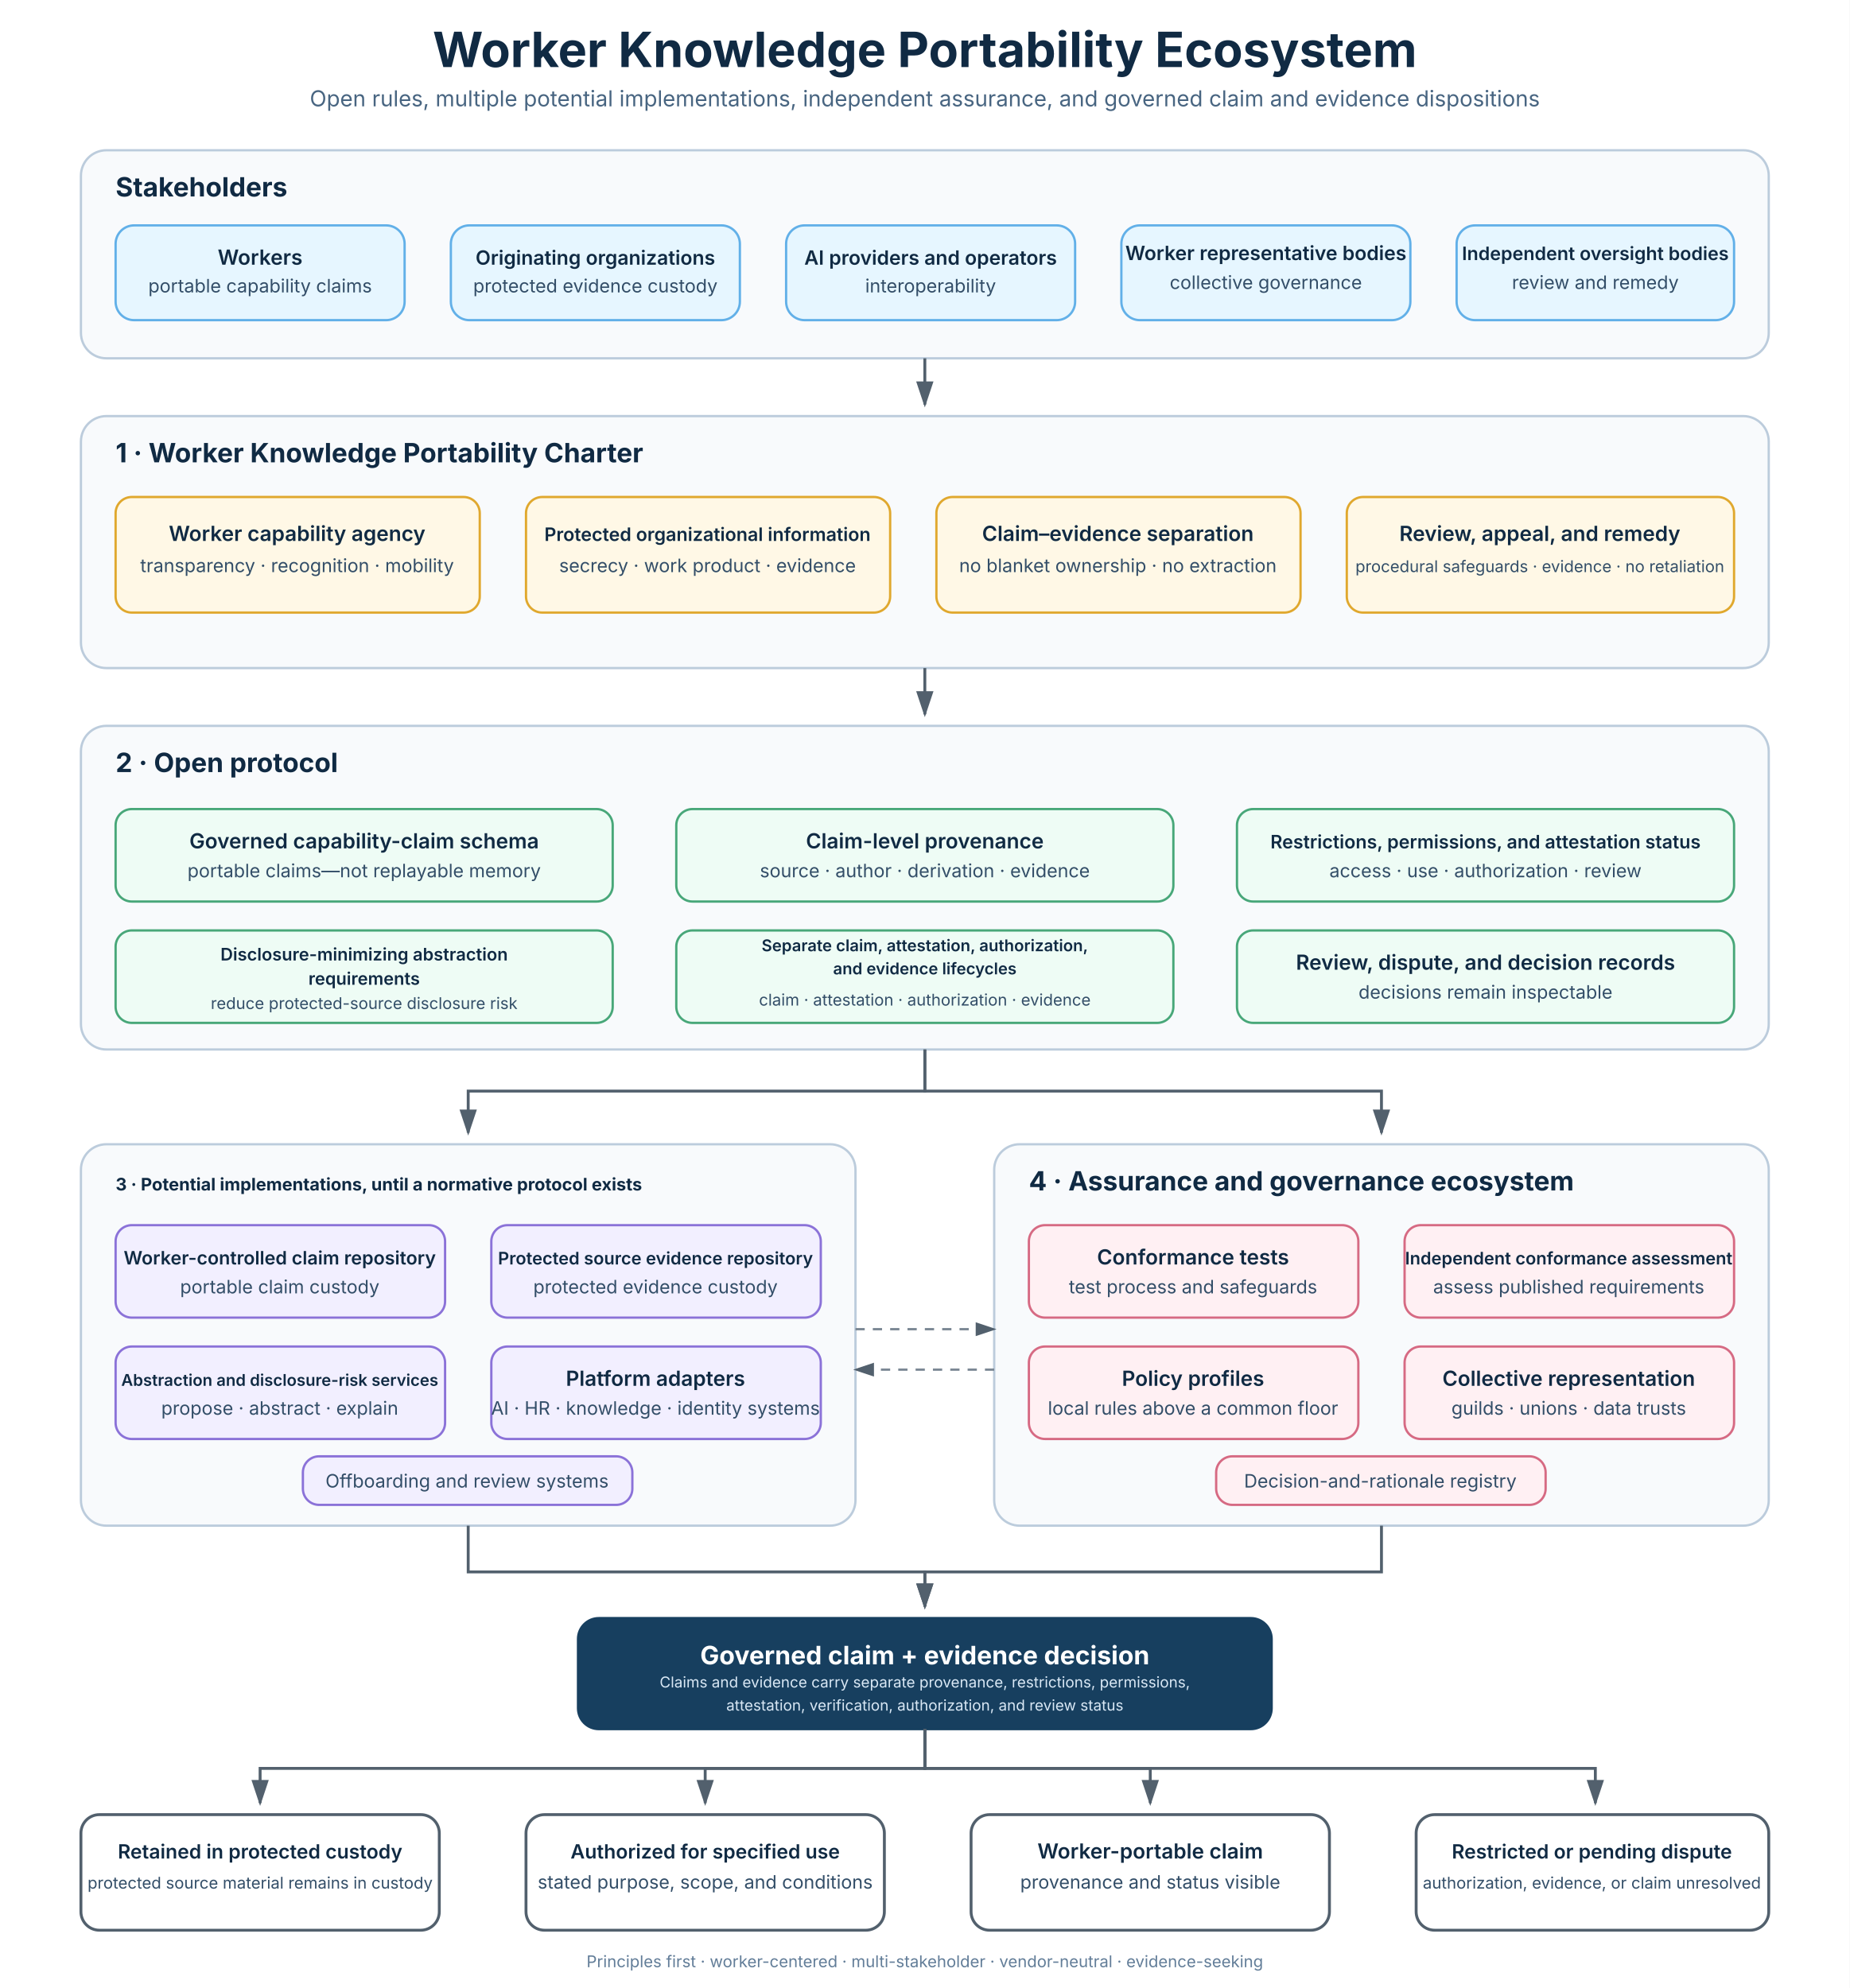
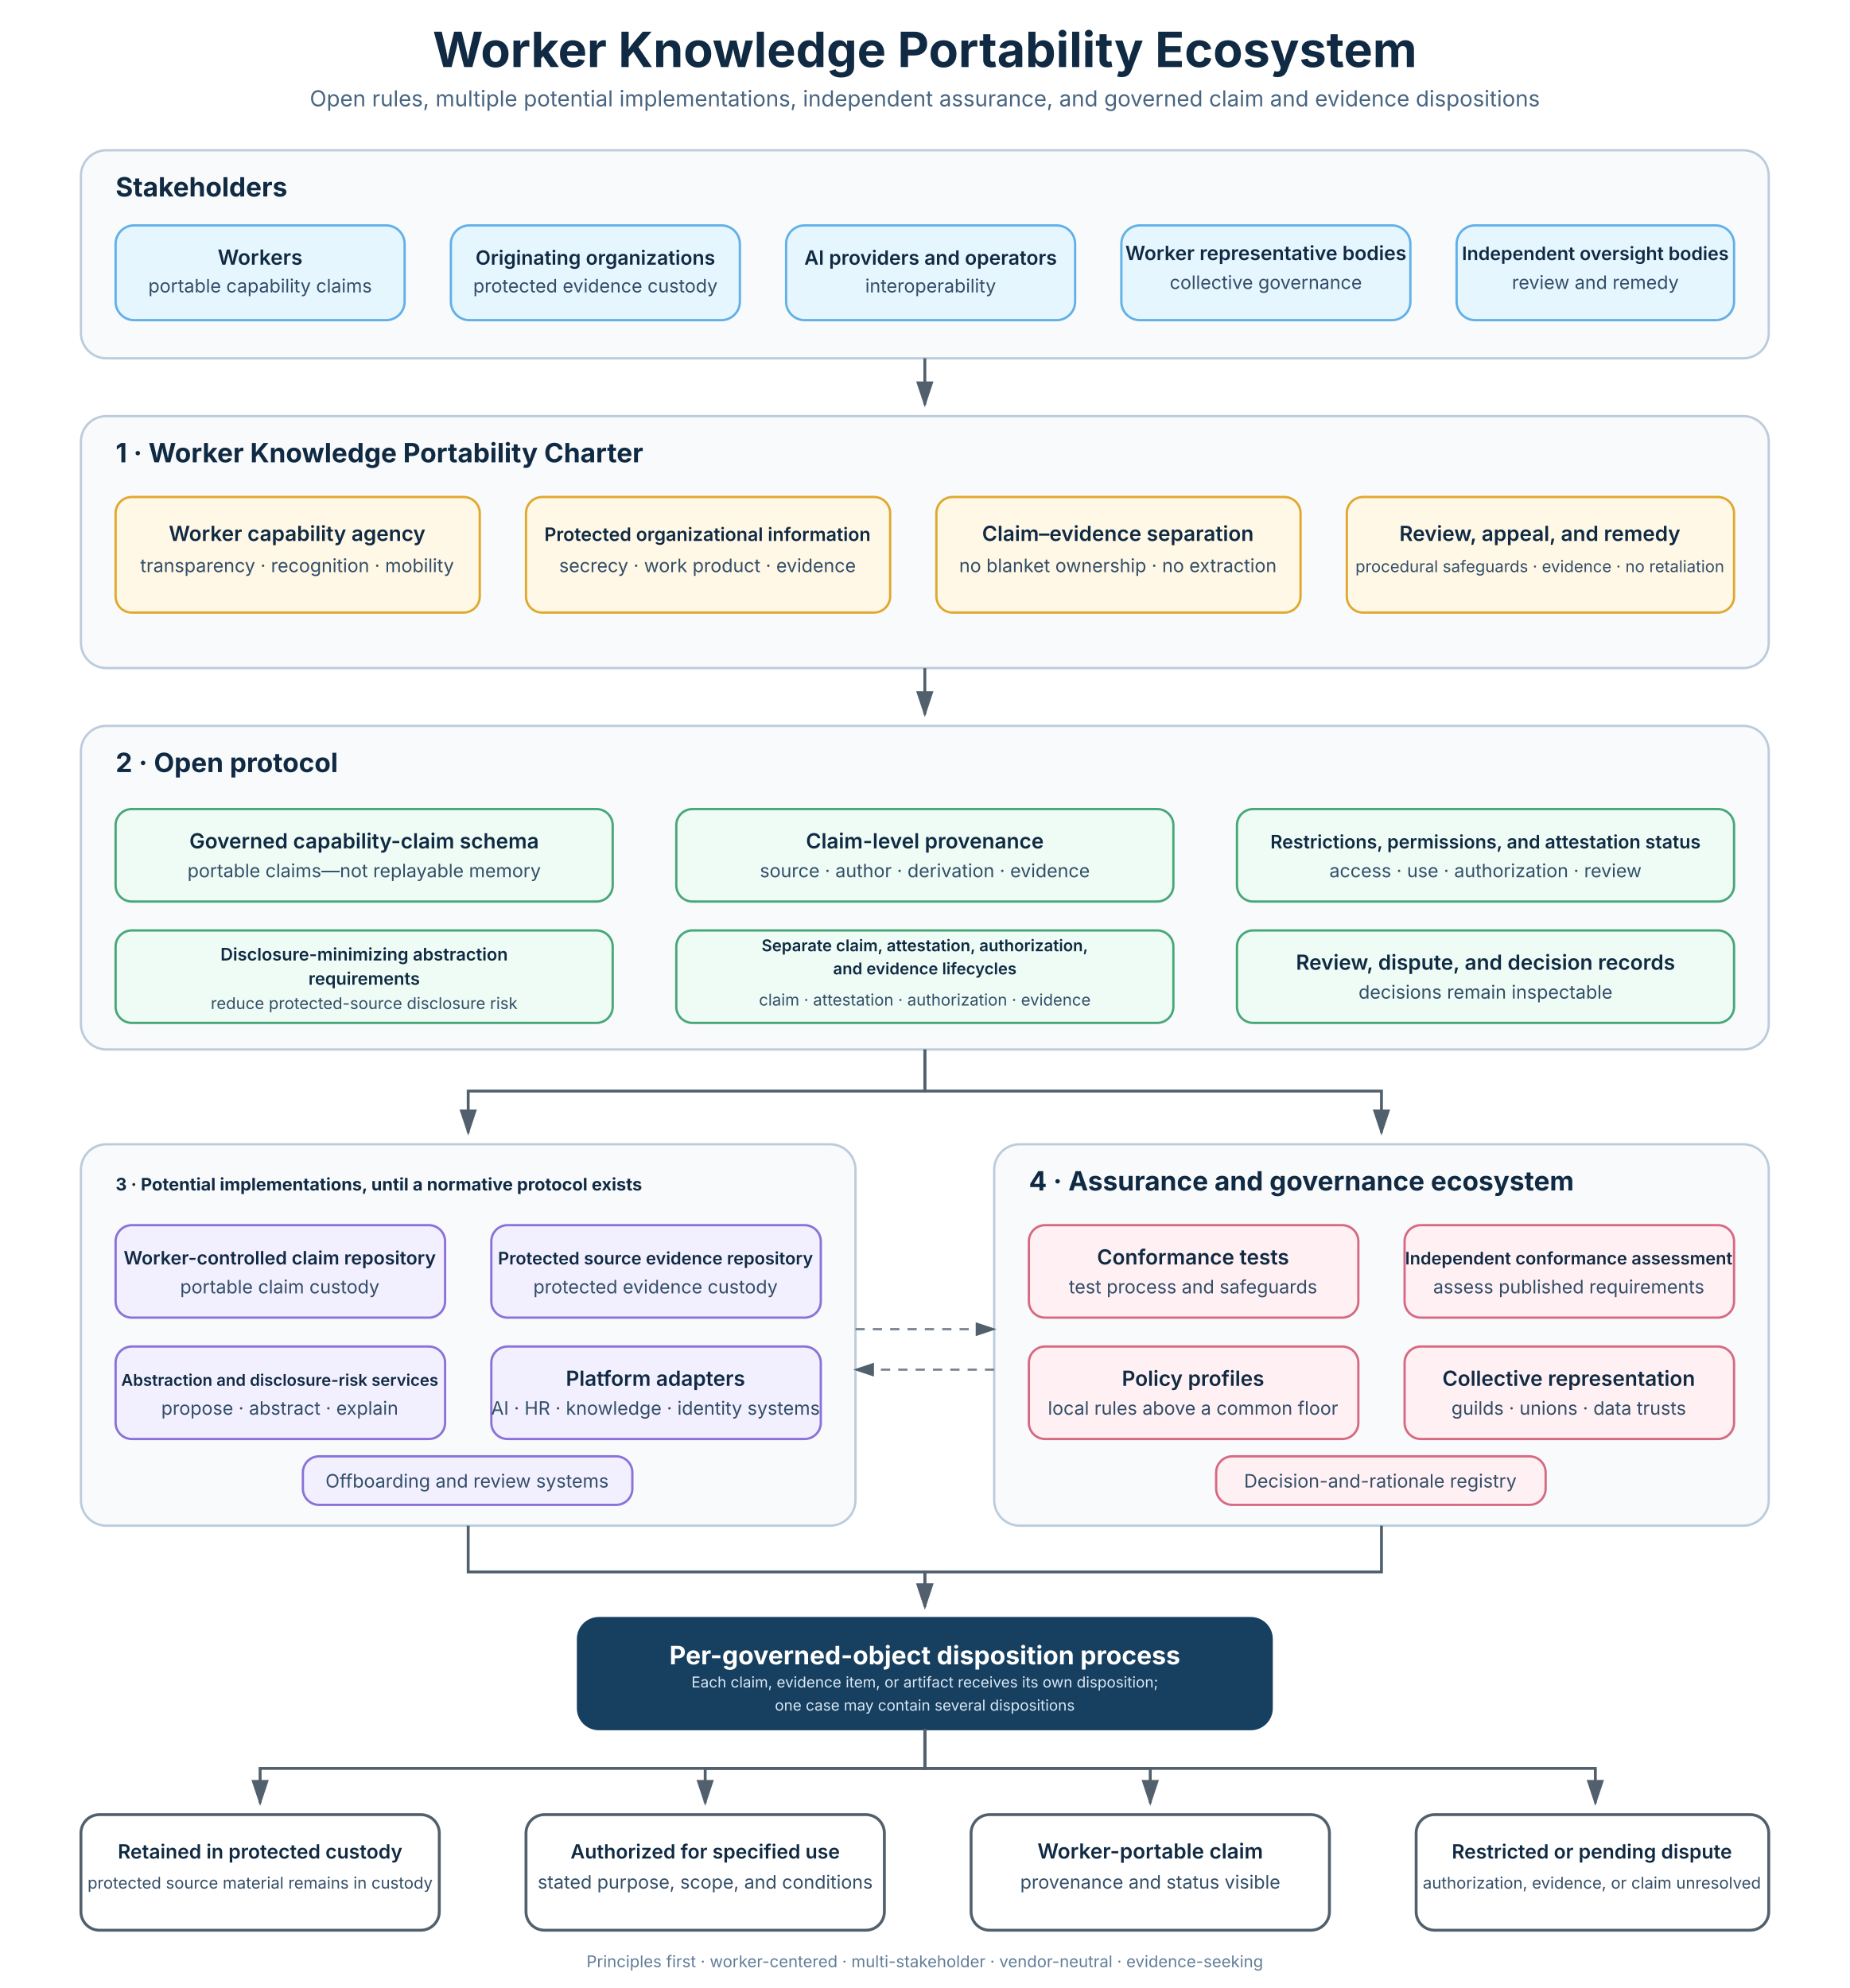
<svg xmlns="http://www.w3.org/2000/svg" width="1600" height="1720" viewBox="0 0 1600 1720" role="img" aria-labelledby="title desc">
  <defs>
    <marker id="arrow" markerWidth="10" markerHeight="10" refX="8" refY="3" orient="auto" markerUnits="strokeWidth">
      <path d="M0,0 L0,6 L9,3 z" fill="#52606d" />
    </marker>
    <style>
      .title { font: 700 42px -apple-system, BlinkMacSystemFont, "Segoe UI", sans-serif; fill: #102a43; }
      .subtitle { font: 400 19px -apple-system, BlinkMacSystemFont, "Segoe UI", sans-serif; fill: #486581; }
      .section { font: 700 23px -apple-system, BlinkMacSystemFont, "Segoe UI", sans-serif; fill: #102a43; }
      .section[font-size="15"] { font-size: 15px; }
      .label { font: 600 18px -apple-system, BlinkMacSystemFont, "Segoe UI", sans-serif; fill: #102a43; }
      .label[font-size="17"] { font-size: 17px; }
      .label[font-size="16"] { font-size: 16px; }
      .label[font-size="15"] { font-size: 15px; }
      .label[font-size="14"] { font-size: 14px; }
      .small { font: 400 16px -apple-system, BlinkMacSystemFont, "Segoe UI", sans-serif; fill: #334e68; }
      .small[font-size="14"] { font-size: 14px; }
      .tiny { font: 400 14px -apple-system, BlinkMacSystemFont, "Segoe UI", sans-serif; fill: #627d98; }
      .line { stroke: #52606d; stroke-width: 2.5; fill: none; marker-end: url(#arrow); }
      .feedback { stroke: #7b8794; stroke-width: 2; stroke-dasharray: 8 7; fill: none; marker-end: url(#arrow); }
      .group { fill: #f8fafc; stroke: #bcccdc; stroke-width: 2; rx: 22; }
      .stakeholder { fill: #e6f6ff; stroke: #62b0e8; stroke-width: 2; rx: 16; }
      .principle { fill: #fff8e6; stroke: #e0a82e; stroke-width: 2; rx: 14; }
      .protocol { fill: #eefcf5; stroke: #48a779; stroke-width: 2; rx: 14; }
      .implementation { fill: #f2efff; stroke: #8b72d8; stroke-width: 2; rx: 14; }
-       .trust { fill: #fff0f3; stroke: #d66a83; stroke-width: 2; rx: 14; }
+       .assurance { fill: #fff0f3; stroke: #d66a83; stroke-width: 2; rx: 14; }
      .output { fill: #ffffff; stroke: #52606d; stroke-width: 2.5; rx: 16; }
      .core { fill: #173f5f; stroke: #173f5f; stroke-width: 2; rx: 18; }
      .coretext { font: 700 22px -apple-system, BlinkMacSystemFont, "Segoe UI", sans-serif; fill: #ffffff; }
      .coretiny { font: 400 15px -apple-system, BlinkMacSystemFont, "Segoe UI", sans-serif; fill: #d9e8f5; }
      .coretiny[font-size="13"] { font-size: 13px; }
    </style>
  </defs>
  <rect width="1600" height="1720" fill="#ffffff" />
  <text x="800" y="58" text-anchor="middle" class="title">Worker Knowledge Portability Ecosystem</text>
  <text x="800" y="92" text-anchor="middle" class="subtitle">Open rules, multiple potential implementations, independent assurance, and governed claim and evidence dispositions</text>
  <rect x="70" y="130" width="1460" height="180" class="group" />
  <text x="100" y="170" class="section">Stakeholders</text>
  <rect x="100" y="195" width="250" height="82" class="stakeholder" />
  <text x="225" y="229" text-anchor="middle" class="label">Workers</text>
  <text x="225" y="253" text-anchor="middle" class="small">portable capability claims</text>
  <rect x="390" y="195" width="250" height="82" class="stakeholder" />
  <text x="515" y="229" text-anchor="middle" class="label" font-size="17">Originating organizations</text>
  <text x="515" y="253" text-anchor="middle" class="small">protected evidence custody</text>
  <rect x="680" y="195" width="250" height="82" class="stakeholder" />
  <text x="805" y="229" text-anchor="middle" class="label" font-size="17">AI providers and operators</text>
  <text x="805" y="253" text-anchor="middle" class="small">interoperability</text>
  <rect x="970" y="195" width="250" height="82" class="stakeholder" />
  <text x="1095" y="225" text-anchor="middle" class="label" font-size="17">Worker representative bodies</text>
  <text x="1095" y="250" text-anchor="middle" class="small">collective governance</text>
  <rect x="1260" y="195" width="240" height="82" class="stakeholder" />
  <text x="1380" y="225" text-anchor="middle" class="label" font-size="16">Independent oversight bodies</text>
  <text x="1380" y="250" text-anchor="middle" class="small">review and remedy</text>
  <path d="M800 310 L800 350" class="line" />
  <rect x="70" y="360" width="1460" height="218" class="group" />
  <text x="100" y="400" class="section">1 · Worker Knowledge Portability Charter</text>
  <rect x="100" y="430" width="315" height="100" class="principle" />
  <text x="257" y="468" text-anchor="middle" class="label">Worker capability agency</text>
  <text x="257" y="495" text-anchor="middle" class="small">transparency · recognition · mobility</text>
  <rect x="455" y="430" width="315" height="100" class="principle" />
  <text x="612" y="468" text-anchor="middle" class="label" font-size="16">Protected organizational information</text>
  <text x="612" y="495" text-anchor="middle" class="small">secrecy · work product · evidence</text>
  <rect x="810" y="430" width="315" height="100" class="principle" />
  <text x="967" y="468" text-anchor="middle" class="label">Claim–evidence separation</text>
  <text x="967" y="495" text-anchor="middle" class="small">no blanket ownership · no extraction</text>
  <rect x="1165" y="430" width="335" height="100" class="principle" />
  <text x="1332" y="468" text-anchor="middle" class="label">Review, appeal, and remedy</text>
  <text x="1332" y="495" text-anchor="middle" class="small" font-size="14">procedural safeguards · evidence · no retaliation</text>
  <path d="M800 578 L800 618" class="line" />
  <rect x="70" y="628" width="1460" height="280" class="group" />
  <text x="100" y="668" class="section">2 · Open protocol</text>
  <rect x="100" y="700" width="430" height="80" class="protocol" />
  <text x="315" y="734" text-anchor="middle" class="label">Governed capability-claim schema</text>
  <text x="315" y="759" text-anchor="middle" class="small">portable claims—not replayable memory</text>
  <rect x="585" y="700" width="430" height="80" class="protocol" />
  <text x="800" y="734" text-anchor="middle" class="label">Claim-level provenance</text>
  <text x="800" y="759" text-anchor="middle" class="small">source · author · derivation · evidence</text>
  <rect x="1070" y="700" width="430" height="80" class="protocol" />
  <text x="1285" y="734" text-anchor="middle" class="label" font-size="16">Restrictions, permissions, and attestation status</text>
  <text x="1285" y="759" text-anchor="middle" class="small">access · use · authorization · review</text>
  <rect x="100" y="805" width="430" height="80" class="protocol" />
  <text x="315" y="831" text-anchor="middle" class="label" font-size="15">Disclosure-minimizing abstraction</text>
  <text x="315" y="852" text-anchor="middle" class="label" font-size="15">requirements</text>
  <text x="315" y="873" text-anchor="middle" class="small" font-size="14">reduce protected-source disclosure risk</text>
  <rect x="585" y="805" width="430" height="80" class="protocol" />
  <text x="800" y="823" text-anchor="middle" class="label" font-size="14">Separate claim, attestation, authorization,</text>
  <text x="800" y="843" text-anchor="middle" class="label" font-size="14">and evidence lifecycles</text>
  <text x="800" y="870" text-anchor="middle" class="small" font-size="14">claim · attestation · authorization · evidence</text>
  <rect x="1070" y="805" width="430" height="80" class="protocol" />
  <text x="1285" y="839" text-anchor="middle" class="label">Review, dispute, and decision records</text>
  <text x="1285" y="864" text-anchor="middle" class="small">decisions remain inspectable</text>
  <path d="M800 908 L800 944 L405 944 L405 980" class="line" />
  <path d="M800 908 L800 944 L1195 944 L1195 980" class="line" />
  <rect x="70" y="990" width="670" height="330" class="group" />
  <text x="100" y="1030" class="section" font-size="15">3 · Potential implementations, until a normative protocol exists</text>
  <rect x="100" y="1060" width="285" height="80" class="implementation" />
  <text x="242" y="1094" text-anchor="middle" class="label" font-size="16">Worker-controlled claim repository</text>
  <text x="242" y="1119" text-anchor="middle" class="small">portable claim custody</text>
  <rect x="425" y="1060" width="285" height="80" class="implementation" />
  <text x="567" y="1094" text-anchor="middle" class="label" font-size="15">Protected source evidence repository</text>
  <text x="567" y="1119" text-anchor="middle" class="small">protected evidence custody</text>
  <rect x="100" y="1165" width="285" height="80" class="implementation" />
  <text x="242" y="1199" text-anchor="middle" class="label" font-size="14">Abstraction and disclosure-risk services</text>
  <text x="242" y="1224" text-anchor="middle" class="small">propose · abstract · explain</text>
  <rect x="425" y="1165" width="285" height="80" class="implementation" />
  <text x="567" y="1199" text-anchor="middle" class="label">Platform adapters</text>
  <text x="567" y="1224" text-anchor="middle" class="small">AI · HR · knowledge · identity systems</text>
  <rect x="262" y="1260" width="285" height="42" class="implementation" />
  <text x="404" y="1287" text-anchor="middle" class="small">Offboarding and review systems</text>
  <rect x="860" y="990" width="670" height="330" class="group" />
  <text x="890" y="1030" class="section">4 · Assurance and governance ecosystem</text>
-   <rect x="890" y="1060" width="285" height="80" class="trust" />
+   <rect x="890" y="1060" width="285" height="80" class="assurance" />
  <text x="1032" y="1094" text-anchor="middle" class="label">Conformance tests</text>
  <text x="1032" y="1119" text-anchor="middle" class="small">test process and safeguards</text>
-   <rect x="1215" y="1060" width="285" height="80" class="trust" />
+   <rect x="1215" y="1060" width="285" height="80" class="assurance" />
  <text x="1357" y="1094" text-anchor="middle" class="label" font-size="15">Independent conformance assessment</text>
  <text x="1357" y="1119" text-anchor="middle" class="small">assess published requirements</text>
-   <rect x="890" y="1165" width="285" height="80" class="trust" />
+   <rect x="890" y="1165" width="285" height="80" class="assurance" />
  <text x="1032" y="1199" text-anchor="middle" class="label">Policy profiles</text>
  <text x="1032" y="1224" text-anchor="middle" class="small">local rules above a common floor</text>
-   <rect x="1215" y="1165" width="285" height="80" class="trust" />
+   <rect x="1215" y="1165" width="285" height="80" class="assurance" />
  <text x="1357" y="1199" text-anchor="middle" class="label">Collective representation</text>
  <text x="1357" y="1224" text-anchor="middle" class="small">guilds · unions · data trusts</text>
-   <rect x="1052" y="1260" width="285" height="42" class="trust" />
+   <rect x="1052" y="1260" width="285" height="42" class="assurance" />
  <text x="1194" y="1287" text-anchor="middle" class="small">Decision-and-rationale registry</text>
  <path d="M740 1150 L860 1150" class="feedback" />
  <path d="M860 1185 L740 1185" class="feedback" />
  <path d="M405 1320 L405 1360 L800 1360 L800 1390" class="line" />
  <path d="M1195 1320 L1195 1360 L800 1360 L800 1390" class="line" />
  <rect x="500" y="1400" width="600" height="96" class="core" />
-   <text x="800" y="1440" text-anchor="middle" class="coretext">Governed claim + evidence decision</text>
-   <text x="800" y="1460" text-anchor="middle" class="coretiny" font-size="13">Claims and evidence carry separate provenance, restrictions, permissions,</text>
-   <text x="800" y="1480" text-anchor="middle" class="coretiny" font-size="13">attestation, verification, authorization, and review status</text>
+   <text x="800" y="1440" text-anchor="middle" class="coretext">Per-governed-object disposition process</text>
+   <text x="800" y="1460" text-anchor="middle" class="coretiny" font-size="13">Each claim, evidence item, or artifact receives its own disposition;</text>
+   <text x="800" y="1480" text-anchor="middle" class="coretiny" font-size="13">one case may contain several dispositions</text>
  <path d="M800 1496 L800 1530 L225 1530 L225 1560" class="line" />
  <path d="M800 1496 L800 1530 L610 1530 L610 1560" class="line" />
  <path d="M800 1496 L800 1530 L995 1530 L995 1560" class="line" />
  <path d="M800 1496 L800 1530 L1380 1530 L1380 1560" class="line" />
  <rect x="70" y="1570" width="310" height="100" class="output" />
  <text x="225" y="1608" text-anchor="middle" class="label" font-size="17">Retained in protected custody</text>
  <text x="225" y="1634" text-anchor="middle" class="small" font-size="14">protected source material remains in custody</text>
  <rect x="455" y="1570" width="310" height="100" class="output" />
  <text x="610" y="1608" text-anchor="middle" class="label" font-size="17">Authorized for specified use</text>
  <text x="610" y="1634" text-anchor="middle" class="small">stated purpose, scope, and conditions</text>
  <rect x="840" y="1570" width="310" height="100" class="output" />
  <text x="995" y="1608" text-anchor="middle" class="label">Worker-portable claim</text>
  <text x="995" y="1634" text-anchor="middle" class="small">provenance and status visible</text>
  <rect x="1225" y="1570" width="305" height="100" class="output" />
  <text x="1377" y="1608" text-anchor="middle" class="label" font-size="17">Restricted or pending dispute</text>
  <text x="1377" y="1634" text-anchor="middle" class="small" font-size="14">authorization, evidence, or claim unresolved</text>
  <text x="800" y="1702" text-anchor="middle" class="tiny">Principles first · worker-centered · multi-stakeholder · vendor-neutral · evidence-seeking</text>
</svg>
